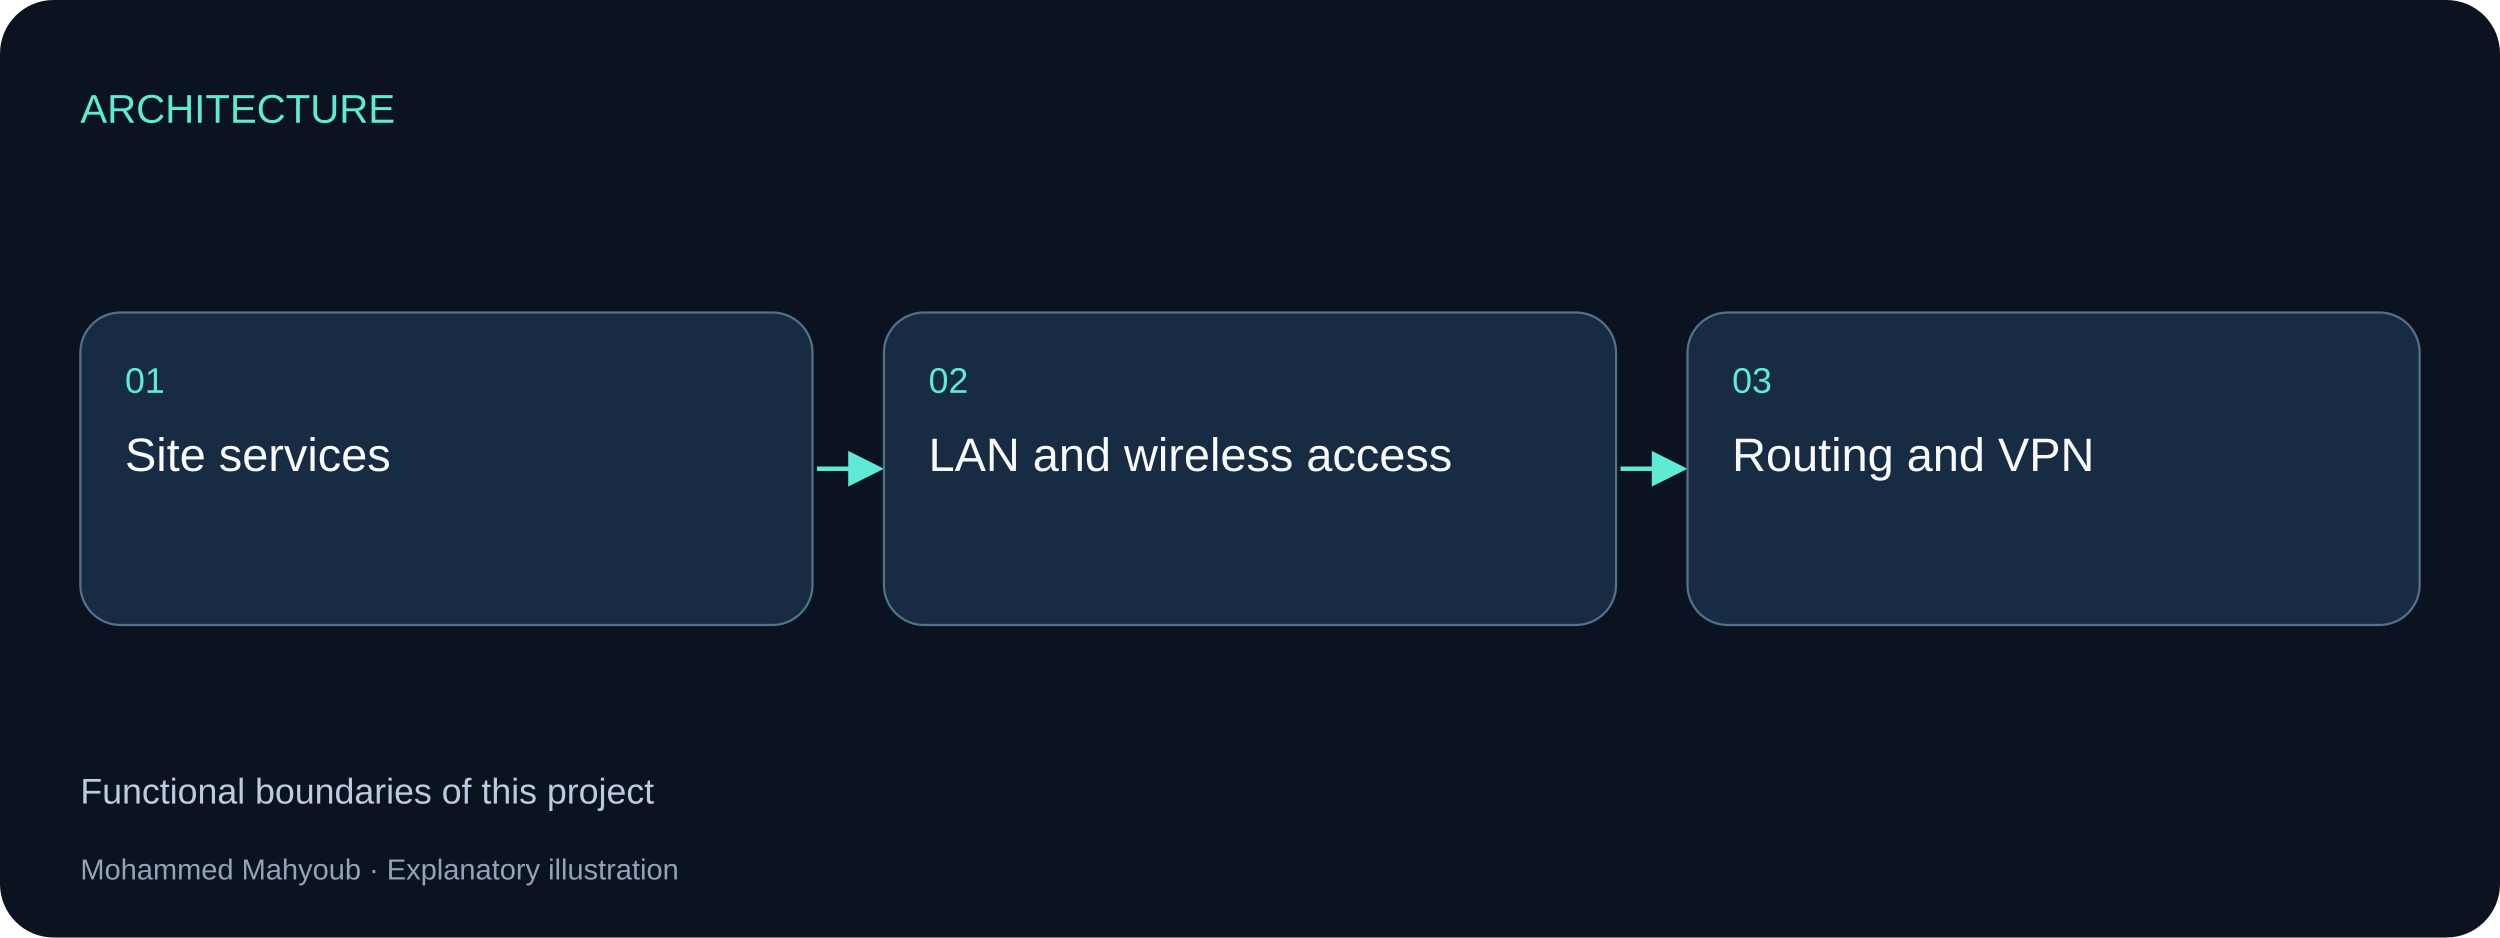
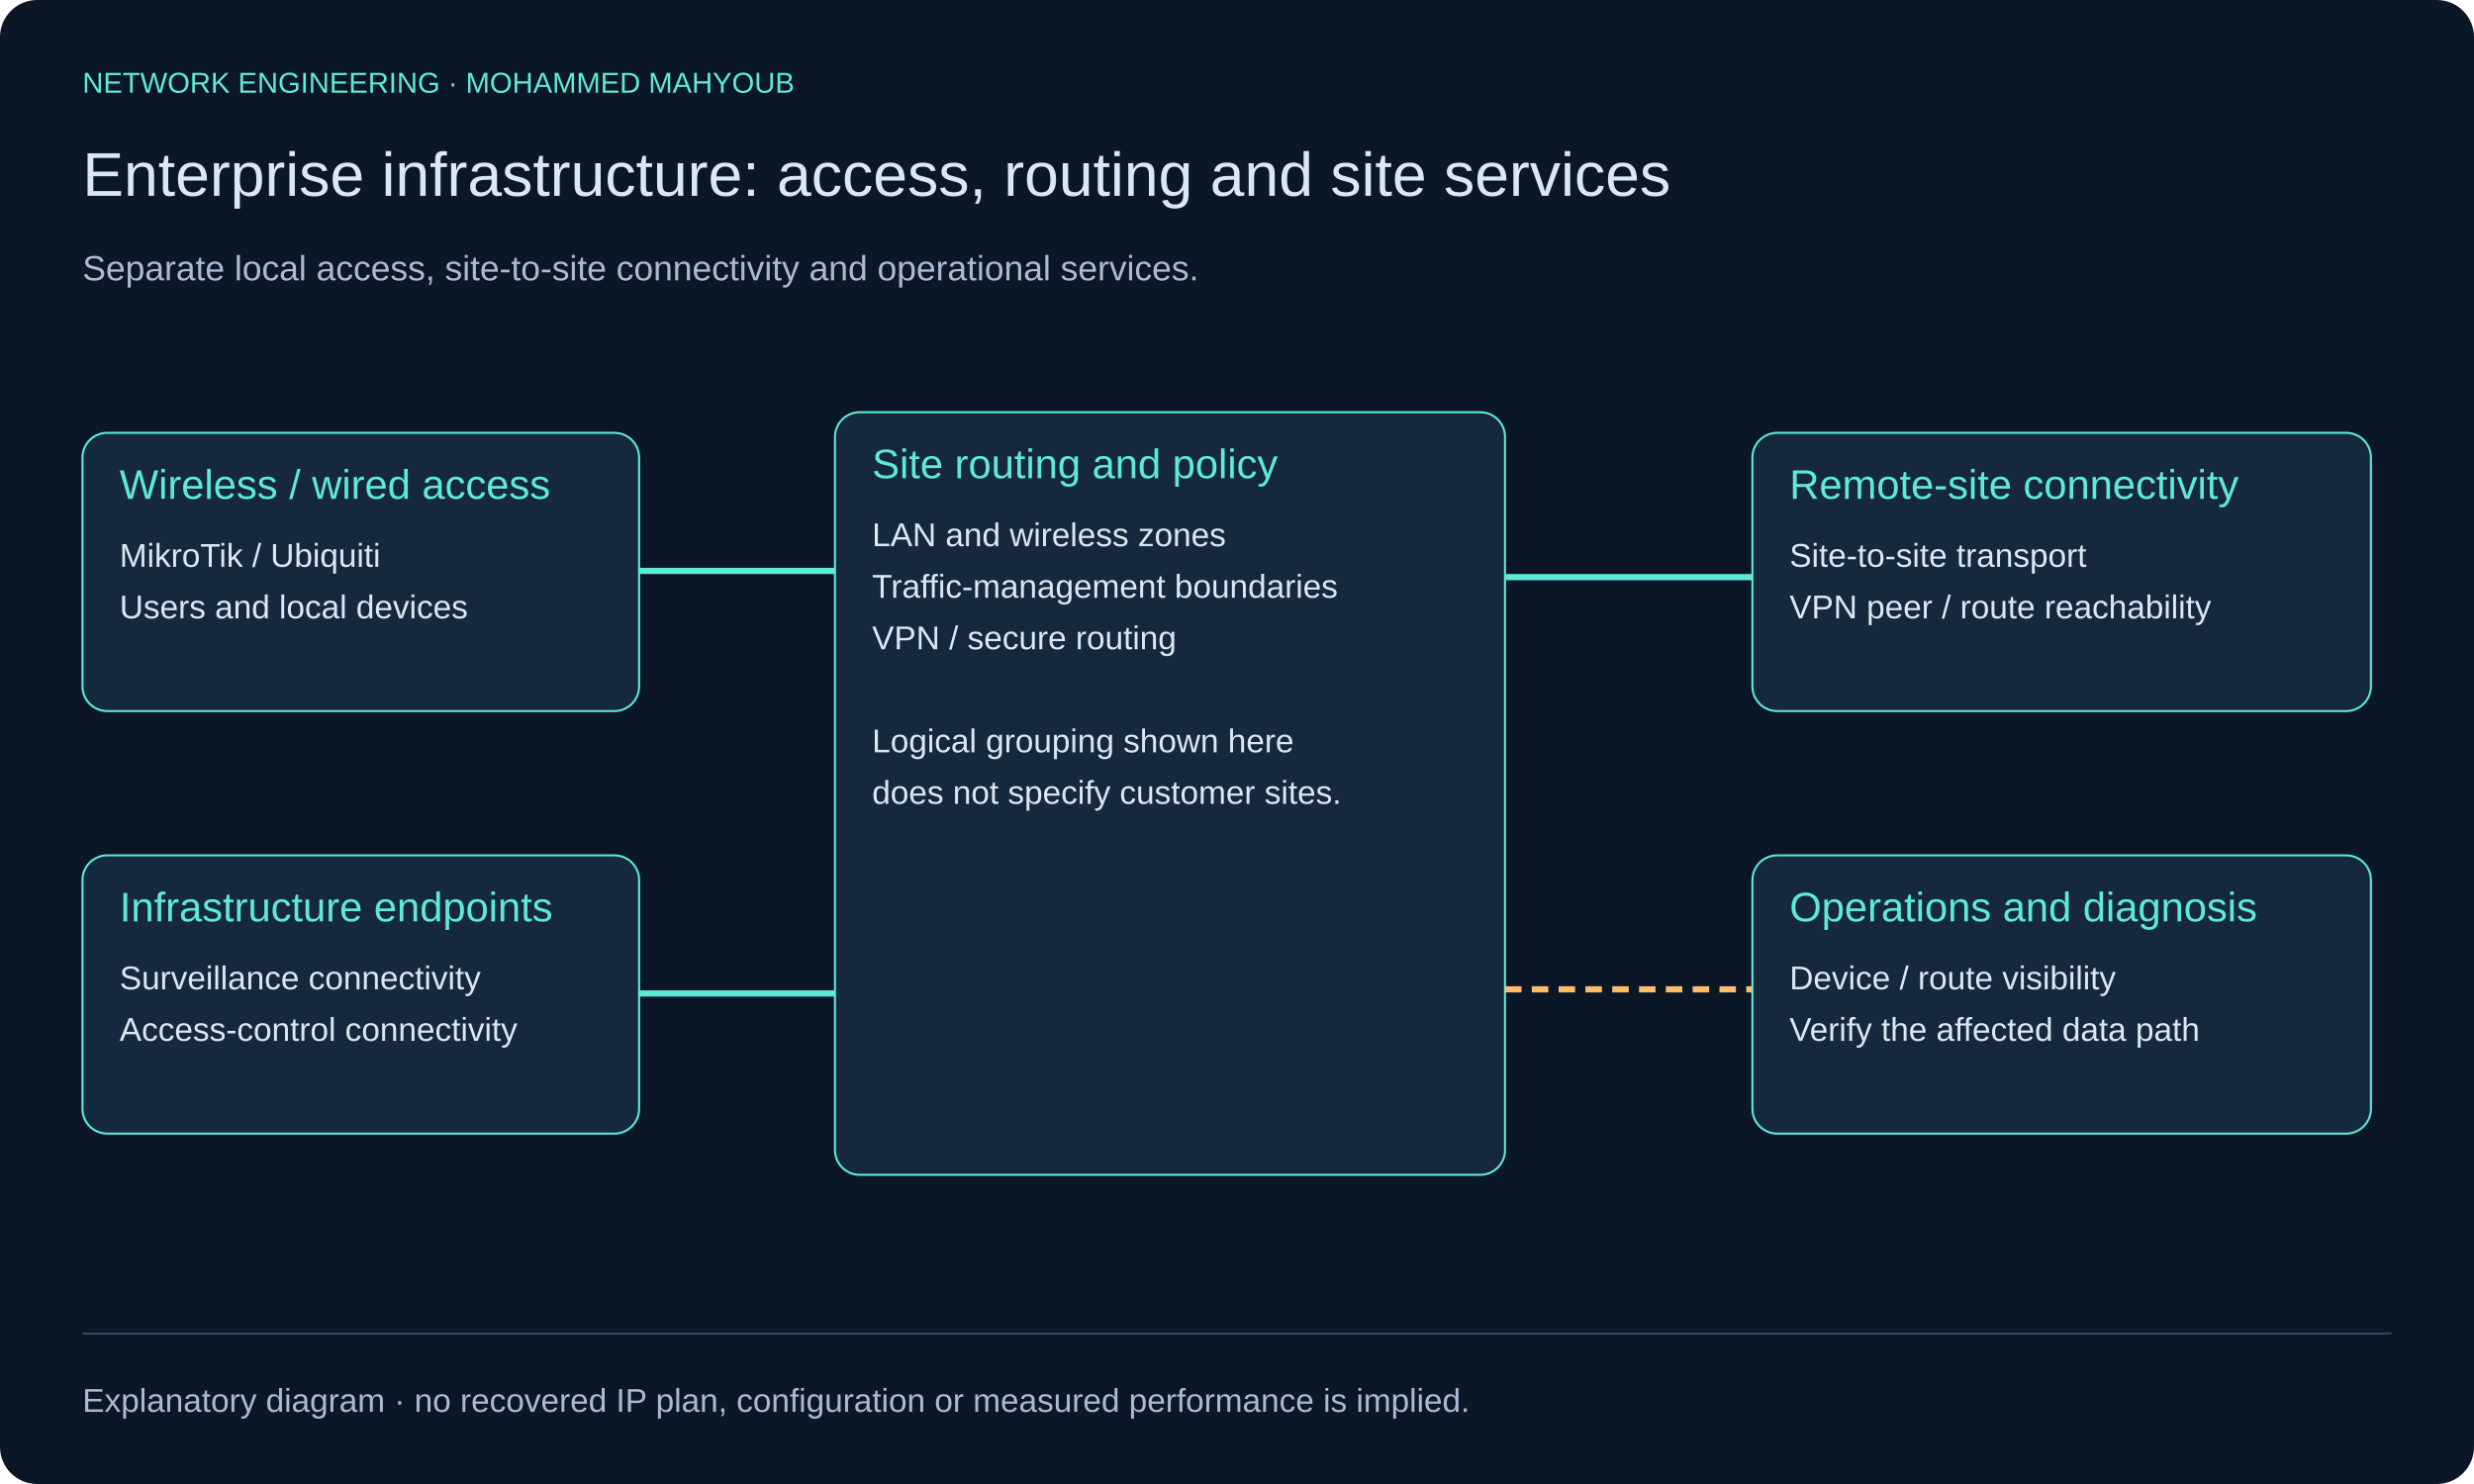
- <svg xmlns="http://www.w3.org/2000/svg" viewBox="0 0 1120 420" role="img">
-   <defs>
-     <marker id="a" markerWidth="8" markerHeight="8" refX="6" refY="4" orient="auto">
-       <path d="M0 0L8 4L0 8" fill="#5eead4" />
-     </marker>
-   </defs>
-   <rect width="1120" height="420" rx="24" fill="#0b1220" />
-   <text x="36" y="55" font-family="Arial" font-size="18" fill="#5eead4">ARCHITECTURE</text>
-   <rect x="36" y="140" width="328" height="140" rx="18" fill="#172c43" stroke="#52718a" />
-   <text x="56" y="176" font-family="Arial" font-size="16" fill="#5eead4">01</text>
-   <text x="56" y="211" font-family="Arial" font-size="21" fill="#f8fafc">Site services</text>
-   <path d="M366 210H392" stroke="#5eead4" stroke-width="2" marker-end="url(#a)" />
-   <rect x="396" y="140" width="328" height="140" rx="18" fill="#172c43" stroke="#52718a" />
-   <text x="416" y="176" font-family="Arial" font-size="16" fill="#5eead4">02</text>
-   <text x="416" y="211" font-family="Arial" font-size="21" fill="#f8fafc">LAN and wireless access</text>
-   <path d="M726 210H752" stroke="#5eead4" stroke-width="2" marker-end="url(#a)" />
-   <rect x="756" y="140" width="328" height="140" rx="18" fill="#172c43" stroke="#52718a" />
-   <text x="776" y="176" font-family="Arial" font-size="16" fill="#5eead4">03</text>
-   <text x="776" y="211" font-family="Arial" font-size="21" fill="#f8fafc">Routing and VPN</text>
-   <text x="36" y="360" font-family="Arial" font-size="16" fill="#bdcbe0">Functional boundaries of this project</text>
-   <text x="36" y="394" font-family="Arial" font-size="13" fill="#94a3b8">Mohammed Mahyoub · Explanatory illustration</text>
+ <svg xmlns="http://www.w3.org/2000/svg" viewBox="0 0 1200 720" role="img" aria-labelledby="title desc">
+   <rect width="1200" height="720" rx="18" fill="#0b1626" />
+   <g font-family="Arial,sans-serif">
+     <text x="40" y="45" font-size="14" fill="#5eead4">NETWORK ENGINEERING · MOHAMMED MAHYOUB</text>
+     <text x="40" y="95" font-size="30" fill="#dce7f4">Enterprise infrastructure: access, routing and site services</text>
+     <text x="40" y="136" font-size="17" fill="#a9bbd2">Separate local access, site-to-site connectivity and operational services.</text>
+     <rect x="40" y="210" width="270" height="135" rx="12" fill="#15283d" stroke="#5eead4" />
+     <text x="58" y="242" font-size="20" fill="#5eead4">Wireless / wired access</text>
+     <text x="58" y="275" font-size="16" fill="#dce7f4">MikroTik / Ubiquiti</text>
+     <text x="58" y="300" font-size="16" fill="#dce7f4">Users and local devices</text>
+     <rect x="40" y="415" width="270" height="135" rx="12" fill="#15283d" stroke="#5eead4" />
+     <text x="58" y="447" font-size="20" fill="#5eead4">Infrastructure endpoints</text>
+     <text x="58" y="480" font-size="16" fill="#dce7f4">Surveillance connectivity</text>
+     <text x="58" y="505" font-size="16" fill="#dce7f4">Access-control connectivity</text>
+     <path d="M310 277L405 277" stroke="#5eead4" stroke-width="3" fill="none" />
+     <path d="M310 482L405 482" stroke="#5eead4" stroke-width="3" fill="none" />
+     <rect x="405" y="200" width="325" height="370" rx="12" fill="#15283d" stroke="#5eead4" />
+     <text x="423" y="232" font-size="20" fill="#5eead4">Site routing and policy</text>
+     <text x="423" y="265" font-size="16" fill="#dce7f4">LAN and wireless zones</text>
+     <text x="423" y="290" font-size="16" fill="#dce7f4">Traffic-management boundaries</text>
+     <text x="423" y="315" font-size="16" fill="#dce7f4">VPN / secure routing</text>
+     <text x="423" y="340" font-size="16" fill="#dce7f4" />
+     <text x="423" y="365" font-size="16" fill="#dce7f4">Logical grouping shown here</text>
+     <text x="423" y="390" font-size="16" fill="#dce7f4">does not specify customer sites.</text>
+     <path d="M730 280L850 280" stroke="#5eead4" stroke-width="3" fill="none" />
+     <rect x="850" y="210" width="300" height="135" rx="12" fill="#15283d" stroke="#5eead4" />
+     <text x="868" y="242" font-size="20" fill="#5eead4">Remote-site connectivity</text>
+     <text x="868" y="275" font-size="16" fill="#dce7f4">Site-to-site transport</text>
+     <text x="868" y="300" font-size="16" fill="#dce7f4">VPN peer / route reachability</text>
+     <path d="M730 480L850 480" stroke="#ffbd69" stroke-width="3" stroke-dasharray="8 5" fill="none" />
+     <rect x="850" y="415" width="300" height="135" rx="12" fill="#15283d" stroke="#5eead4" />
+     <text x="868" y="447" font-size="20" fill="#5eead4">Operations and diagnosis</text>
+     <text x="868" y="480" font-size="16" fill="#dce7f4">Device / route visibility</text>
+     <text x="868" y="505" font-size="16" fill="#dce7f4">Verify the affected data path</text>
+     <path d="M40 647H1160" stroke="#344960" />
+     <text x="40" y="685" font-size="16" fill="#a9bbd2">Explanatory diagram · no recovered IP plan, configuration or measured performance is implied.</text>
+   </g>
</svg>
